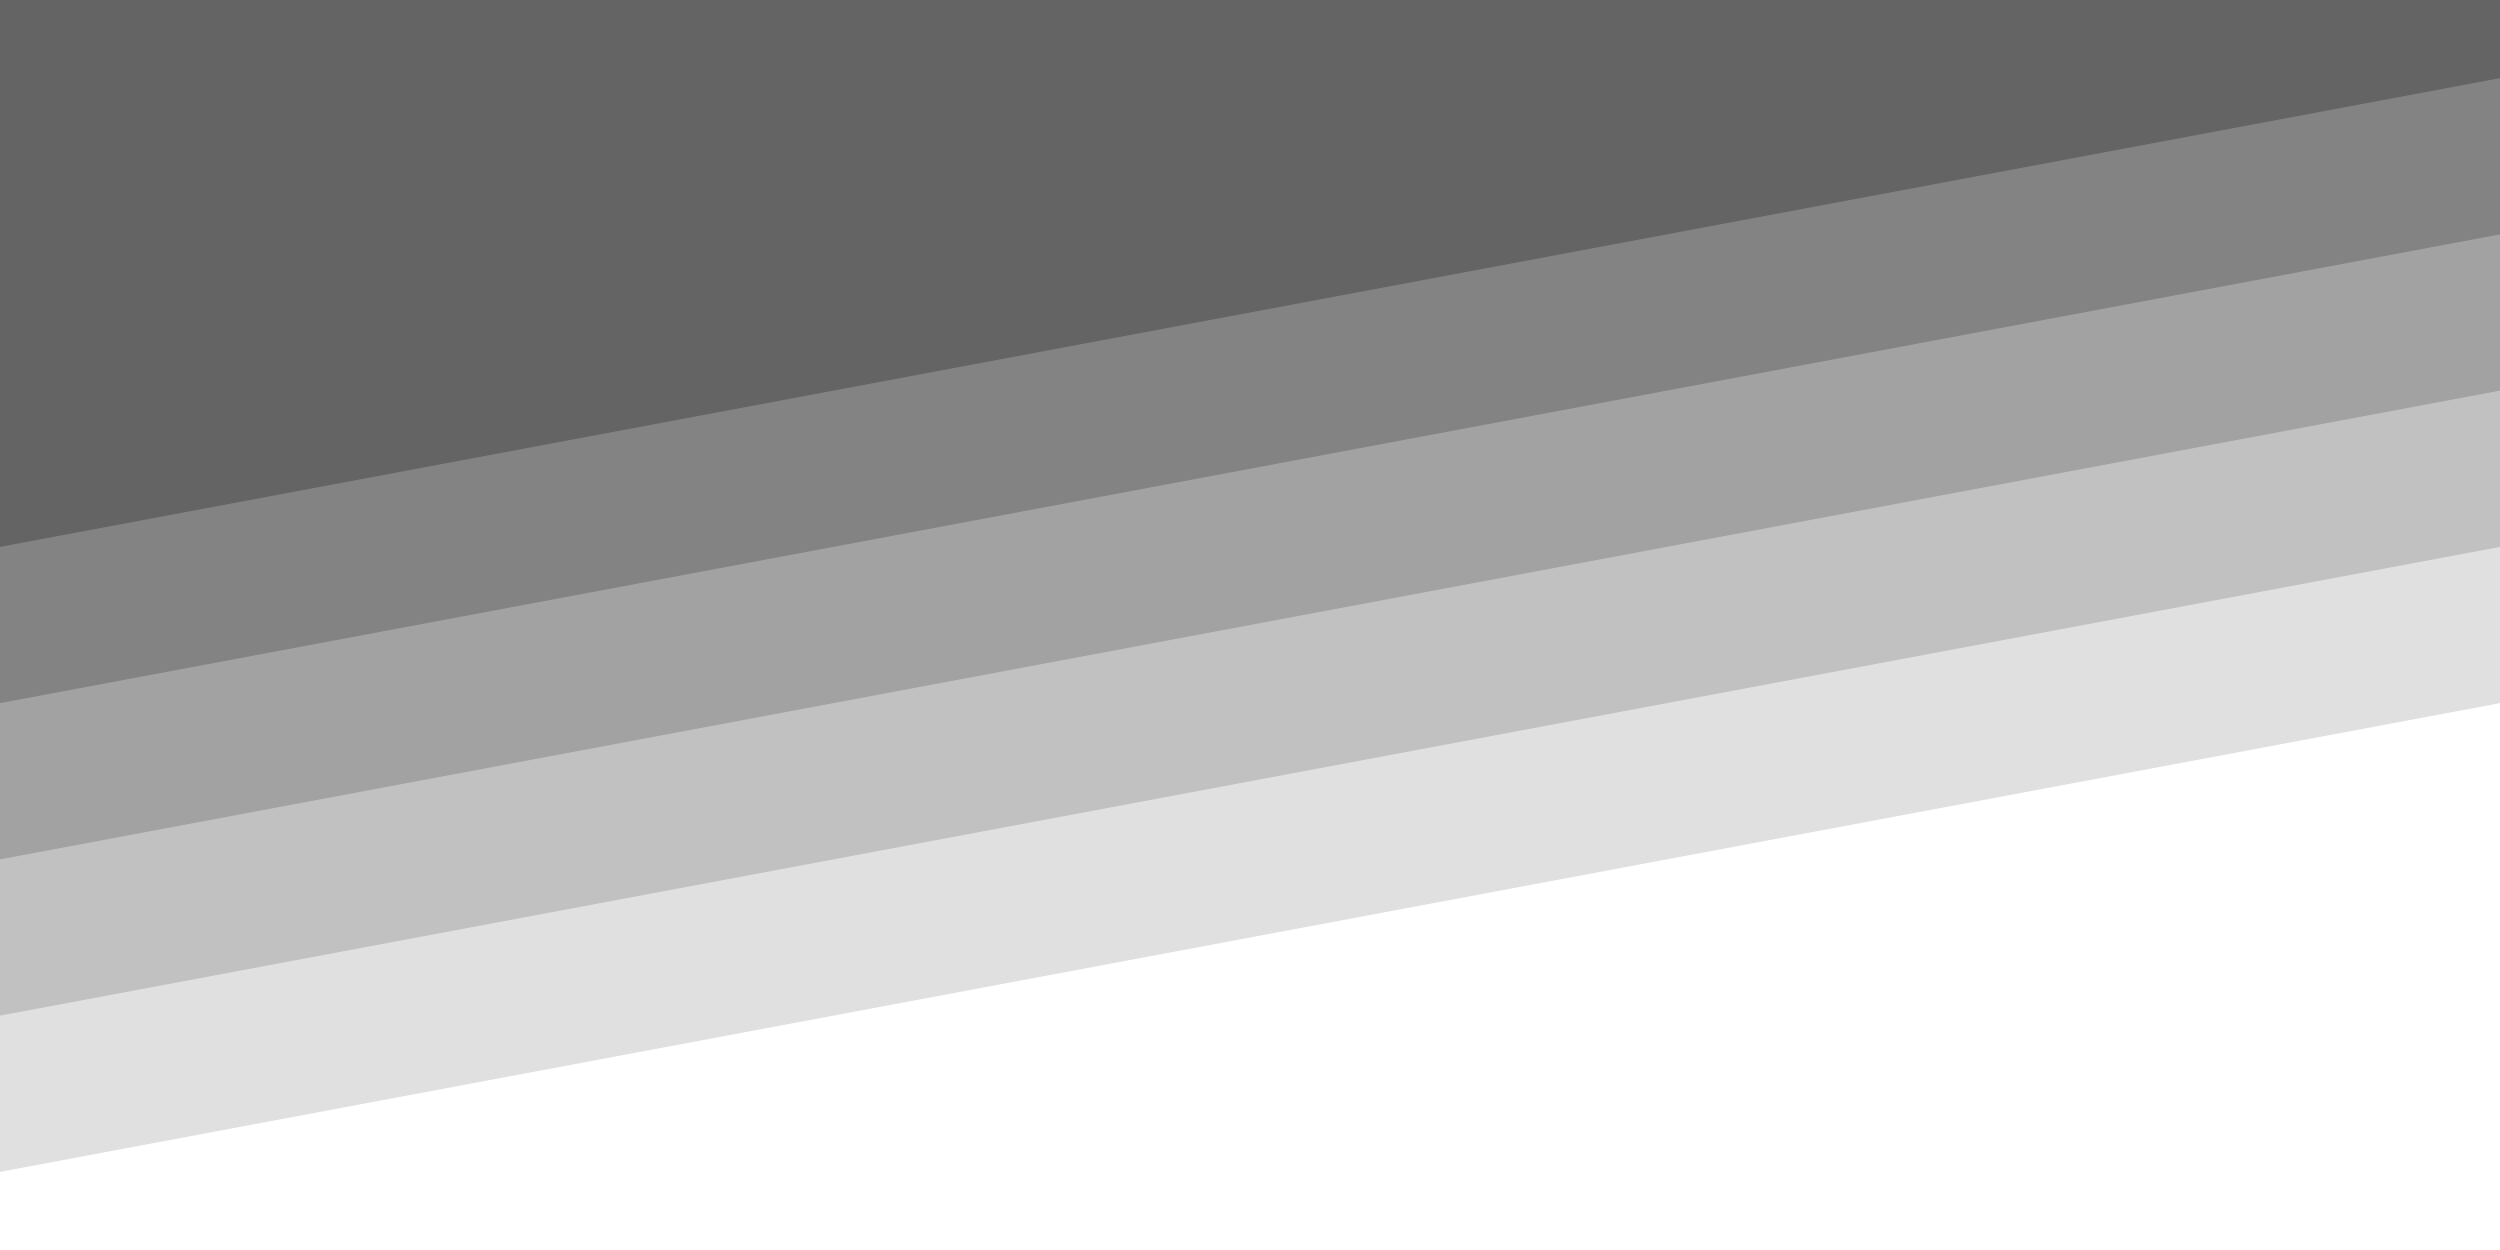
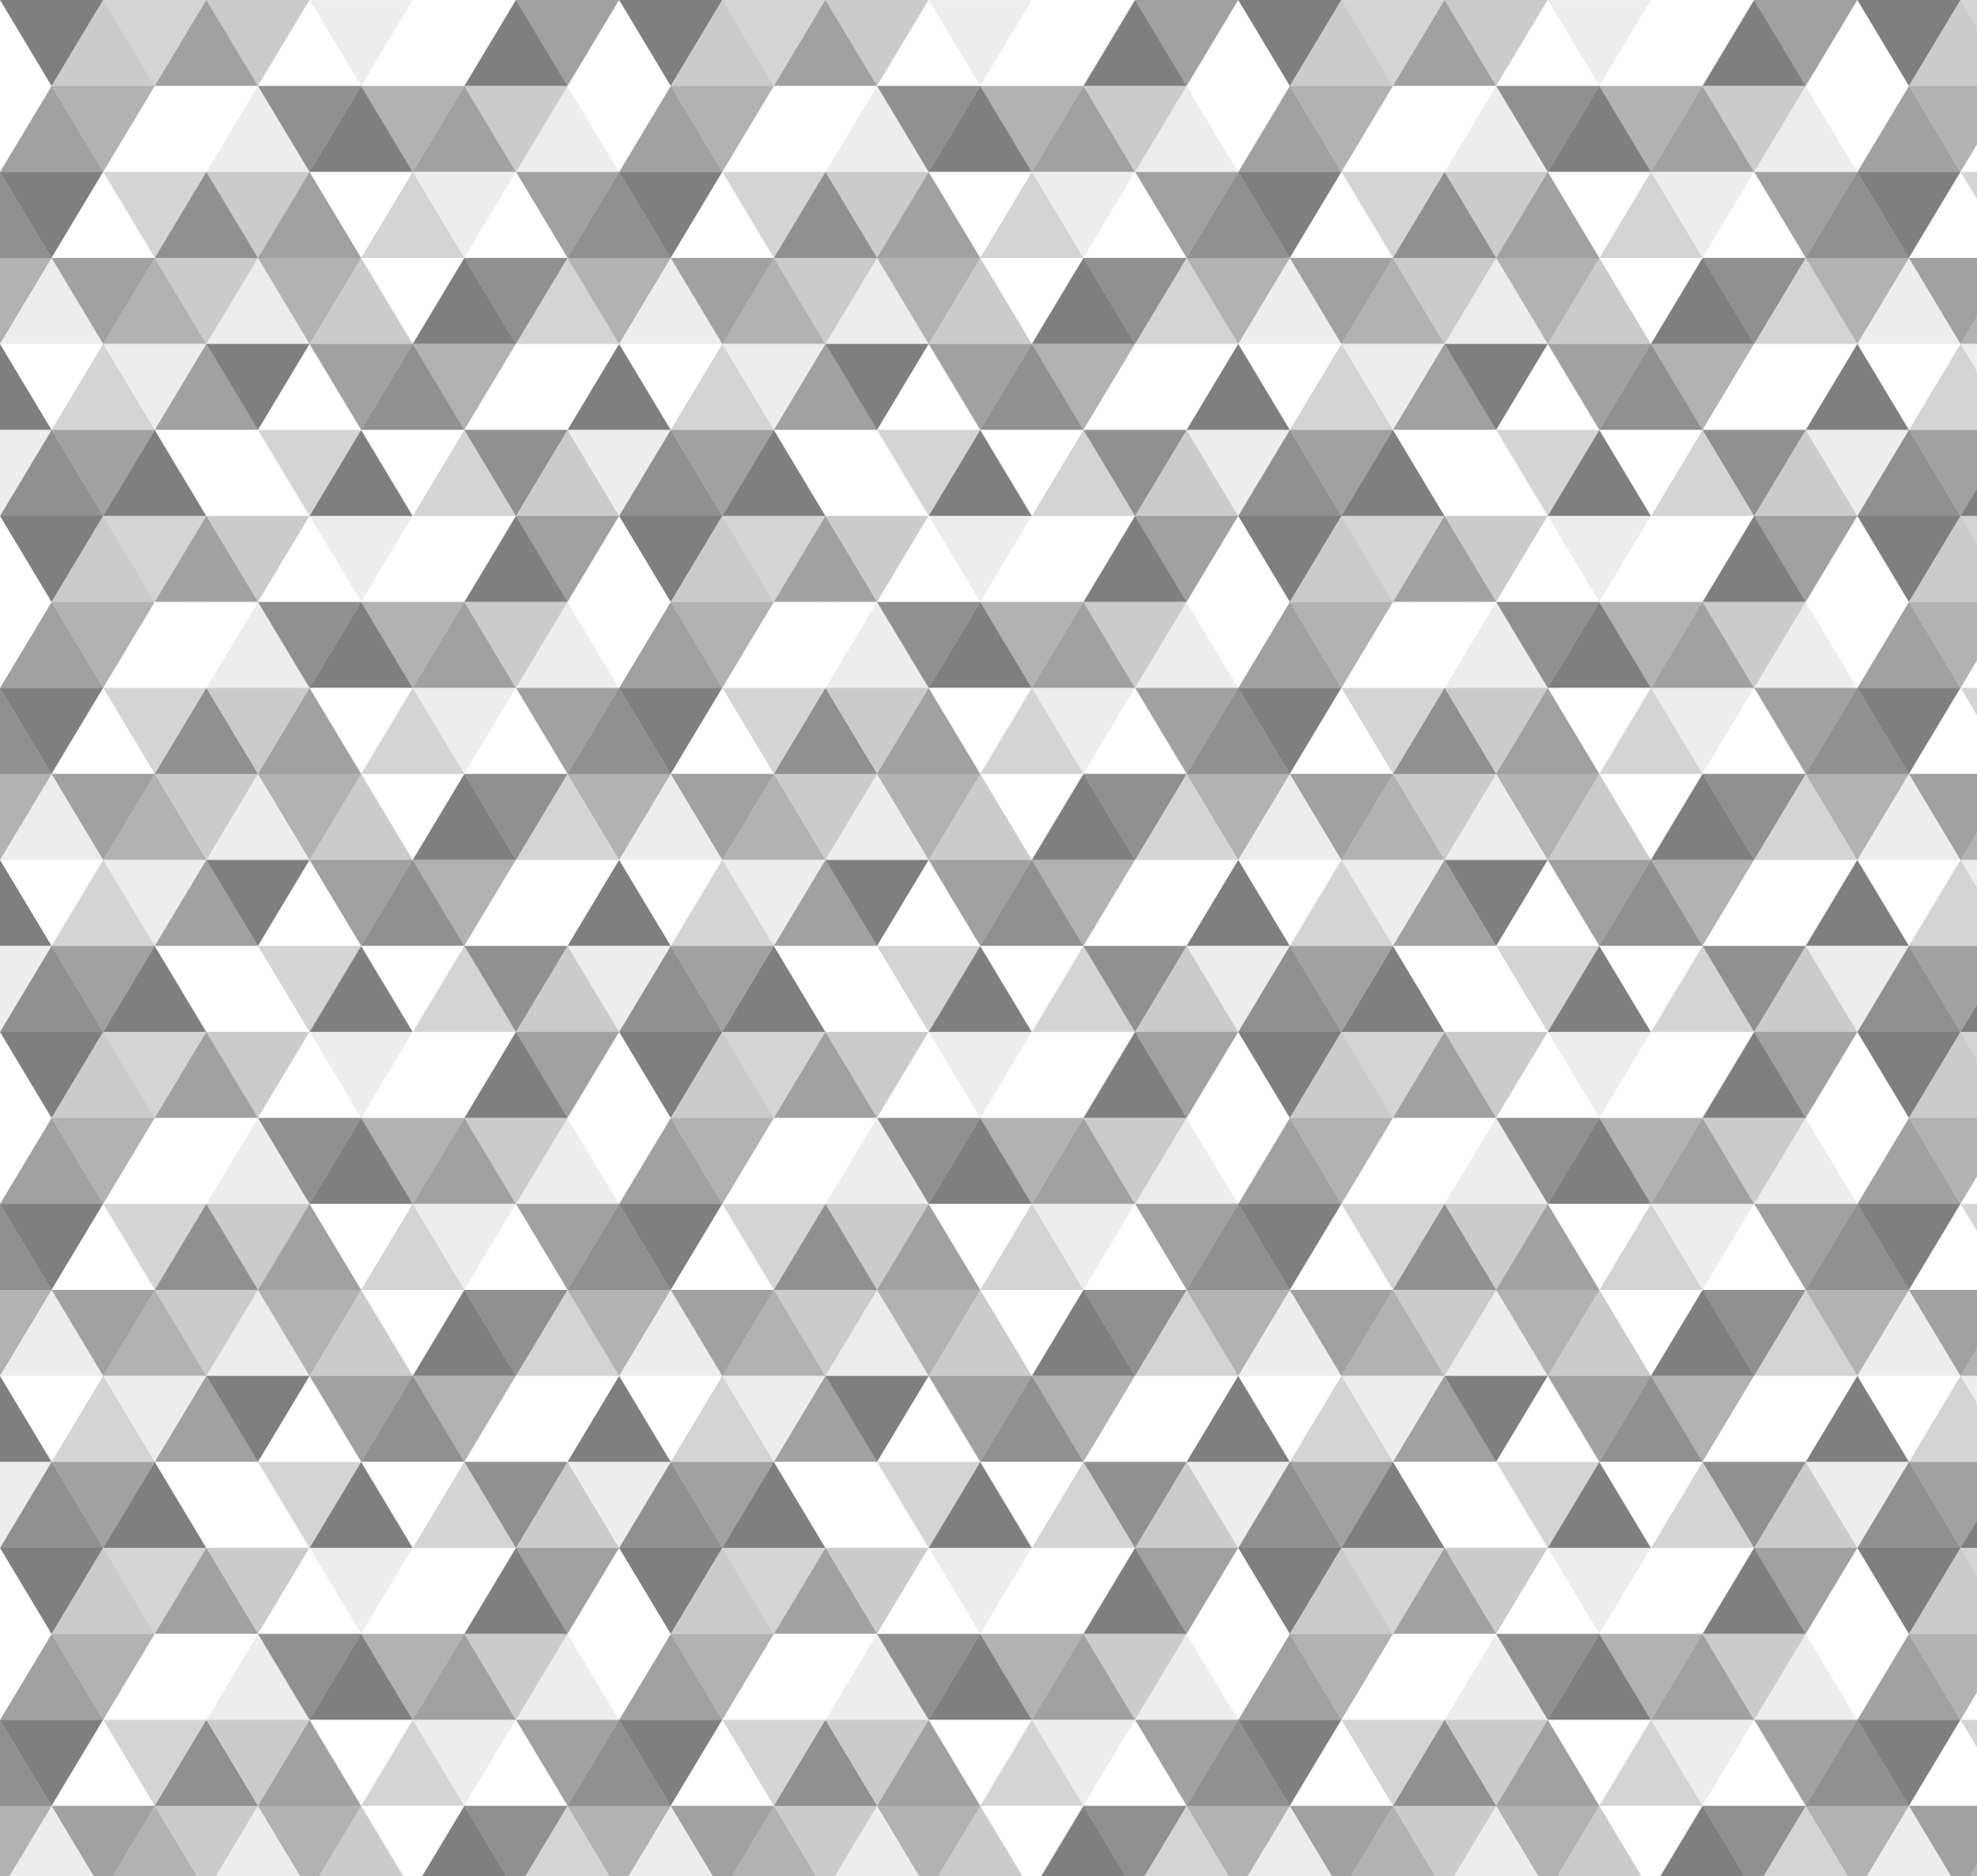
- <svg xmlns="http://www.w3.org/2000/svg" width="100%" height="100%" viewBox="0 0 1600 800">
-   <rect fill="#646464" width="1600" height="800" />
-   <g fill-opacity="1">
-     <polygon fill="#838383" points="1600 160 0 460 0 350 1600 50" />
-     <polygon fill="#a2a2a2" points="1600 260 0 560 0 450 1600 150" />
-     <polygon fill="#c1c1c1" points="1600 360 0 660 0 550 1600 250" />
-     <polygon fill="#e0e0e0" points="1600 460 0 760 0 650 1600 350" />
-     <polygon fill="#FFFFFF" points="1600 800 0 800 0 750 1600 450" />
-   </g>
+ <svg xmlns="http://www.w3.org/2000/svg" viewBox="0 0 500 474.4">
+   <defs>
+     <linearGradient id="a" gradientUnits="userSpaceOnUse" x1="0" x2="0" y1="0" y2="100%" gradientTransform="matrix(-0.26096, -0.451996, 0.451996, -0.26096, 0.000137, -0.013224)">
+       <stop offset="0" stop-color="#ffffff" />
+       <stop offset="1" stop-color="#FFFFFF" />
+     </linearGradient>
+     <pattern patternUnits="userSpaceOnUse" id="b" width="300" height="250" x="0" y="0" viewBox="0 0 1080 900" patternTransform="matrix(0.521921, 0, 0, 0.521921, -0.000004, -0.013206)">
+       <g fill-opacity="0.5">
+         <polygon fill="#444" points="90 150 0 300 180 300" />
+         <polygon points="90 150 180 0 0 0" />
+         <polygon fill="#AAA" points="270 150 360 0 180 0" />
+         <polygon fill="#DDD" points="450 150 360 300 540 300" />
+         <polygon fill="#999" points="450 150 540 0 360 0" />
+         <polygon points="630 150 540 300 720 300" />
+         <polygon fill="#DDD" points="630 150 720 0 540 0" />
+         <polygon fill="#444" points="810 150 720 300 900 300" />
+         <polygon fill="#FFF" points="810 150 900 0 720 0" />
+         <polygon fill="#DDD" points="990 150 900 300 1080 300" />
+         <polygon fill="#444" points="990 150 1080 0 900 0" />
+         <polygon fill="#DDD" points="90 450 0 600 180 600" />
+         <polygon points="90 450 180 300 0 300" />
+         <polygon fill="#666" points="270 450 180 600 360 600" />
+         <polygon fill="#AAA" points="270 450 360 300 180 300" />
+         <polygon fill="#DDD" points="450 450 360 600 540 600" />
+         <polygon fill="#999" points="450 450 540 300 360 300" />
+         <polygon fill="#999" points="630 450 540 600 720 600" />
+         <polygon fill="#FFF" points="630 450 720 300 540 300" />
+         <polygon points="810 450 720 600 900 600" />
+         <polygon fill="#DDD" points="810 450 900 300 720 300" />
+         <polygon fill="#AAA" points="990 450 900 600 1080 600" />
+         <polygon fill="#444" points="990 450 1080 300 900 300" />
+         <polygon fill="#222" points="90 750 0 900 180 900" />
+         <polygon points="270 750 180 900 360 900" />
+         <polygon fill="#DDD" points="270 750 360 600 180 600" />
+         <polygon points="450 750 540 600 360 600" />
+         <polygon points="630 750 540 900 720 900" />
+         <polygon fill="#444" points="630 750 720 600 540 600" />
+         <polygon fill="#AAA" points="810 750 720 900 900 900" />
+         <polygon fill="#666" points="810 750 900 600 720 600" />
+         <polygon fill="#999" points="990 750 900 900 1080 900" />
+         <polygon fill="#999" points="180 0 90 150 270 150" />
+         <polygon fill="#444" points="360 0 270 150 450 150" />
+         <polygon fill="#FFF" points="540 0 450 150 630 150" />
+         <polygon points="900 0 810 150 990 150" />
+         <polygon fill="#222" points="0 300 -90 450 90 450" />
+         <polygon fill="#FFF" points="0 300 90 150 -90 150" />
+         <polygon fill="#FFF" points="180 300 90 450 270 450" />
+         <polygon fill="#666" points="180 300 270 150 90 150" />
+         <polygon fill="#222" points="360 300 270 450 450 450" />
+         <polygon fill="#FFF" points="360 300 450 150 270 150" />
+         <polygon fill="#444" points="540 300 450 450 630 450" />
+         <polygon fill="#222" points="540 300 630 150 450 150" />
+         <polygon fill="#AAA" points="720 300 630 450 810 450" />
+         <polygon fill="#666" points="720 300 810 150 630 150" />
+         <polygon fill="#FFF" points="900 300 810 450 990 450" />
+         <polygon fill="#999" points="900 300 990 150 810 150" />
+         <polygon points="0 600 -90 750 90 750" />
+         <polygon fill="#666" points="0 600 90 450 -90 450" />
+         <polygon fill="#AAA" points="180 600 90 750 270 750" />
+         <polygon fill="#444" points="180 600 270 450 90 450" />
+         <polygon fill="#444" points="360 600 270 750 450 750" />
+         <polygon fill="#999" points="360 600 450 450 270 450" />
+         <polygon fill="#666" points="540 600 630 450 450 450" />
+         <polygon fill="#222" points="720 600 630 750 810 750" />
+         <polygon fill="#FFF" points="900 600 810 750 990 750" />
+         <polygon fill="#222" points="900 600 990 450 810 450" />
+         <polygon fill="#DDD" points="0 900 90 750 -90 750" />
+         <polygon fill="#444" points="180 900 270 750 90 750" />
+         <polygon fill="#FFF" points="360 900 450 750 270 750" />
+         <polygon fill="#AAA" points="540 900 630 750 450 750" />
+         <polygon fill="#FFF" points="720 900 810 750 630 750" />
+         <polygon fill="#222" points="900 900 990 750 810 750" />
+         <polygon fill="#222" points="1080 300 990 450 1170 450" />
+         <polygon fill="#FFF" points="1080 300 1170 150 990 150" />
+         <polygon points="1080 600 990 750 1170 750" />
+         <polygon fill="#666" points="1080 600 1170 450 990 450" />
+         <polygon fill="#DDD" points="1080 900 1170 750 990 750" />
+       </g>
+     </pattern>
+   </defs>
+   <rect fill="#ffffff" width="281.837" height="234.864" y="12.787" transform="matrix(1, 0, 0, 1, -5.684341886080802e-14, 0)" />
+   <rect y="-0.013" fill="url(#a)" width="500" height="474.426" transform="matrix(1, 0, 0, 1, -5.684341886080802e-14, 0)" />
+   <rect y="-0.013" fill="url(#b)" width="500" height="474.426" transform="matrix(1, 0, 0, 1, -5.684341886080802e-14, 0)" />
</svg>
